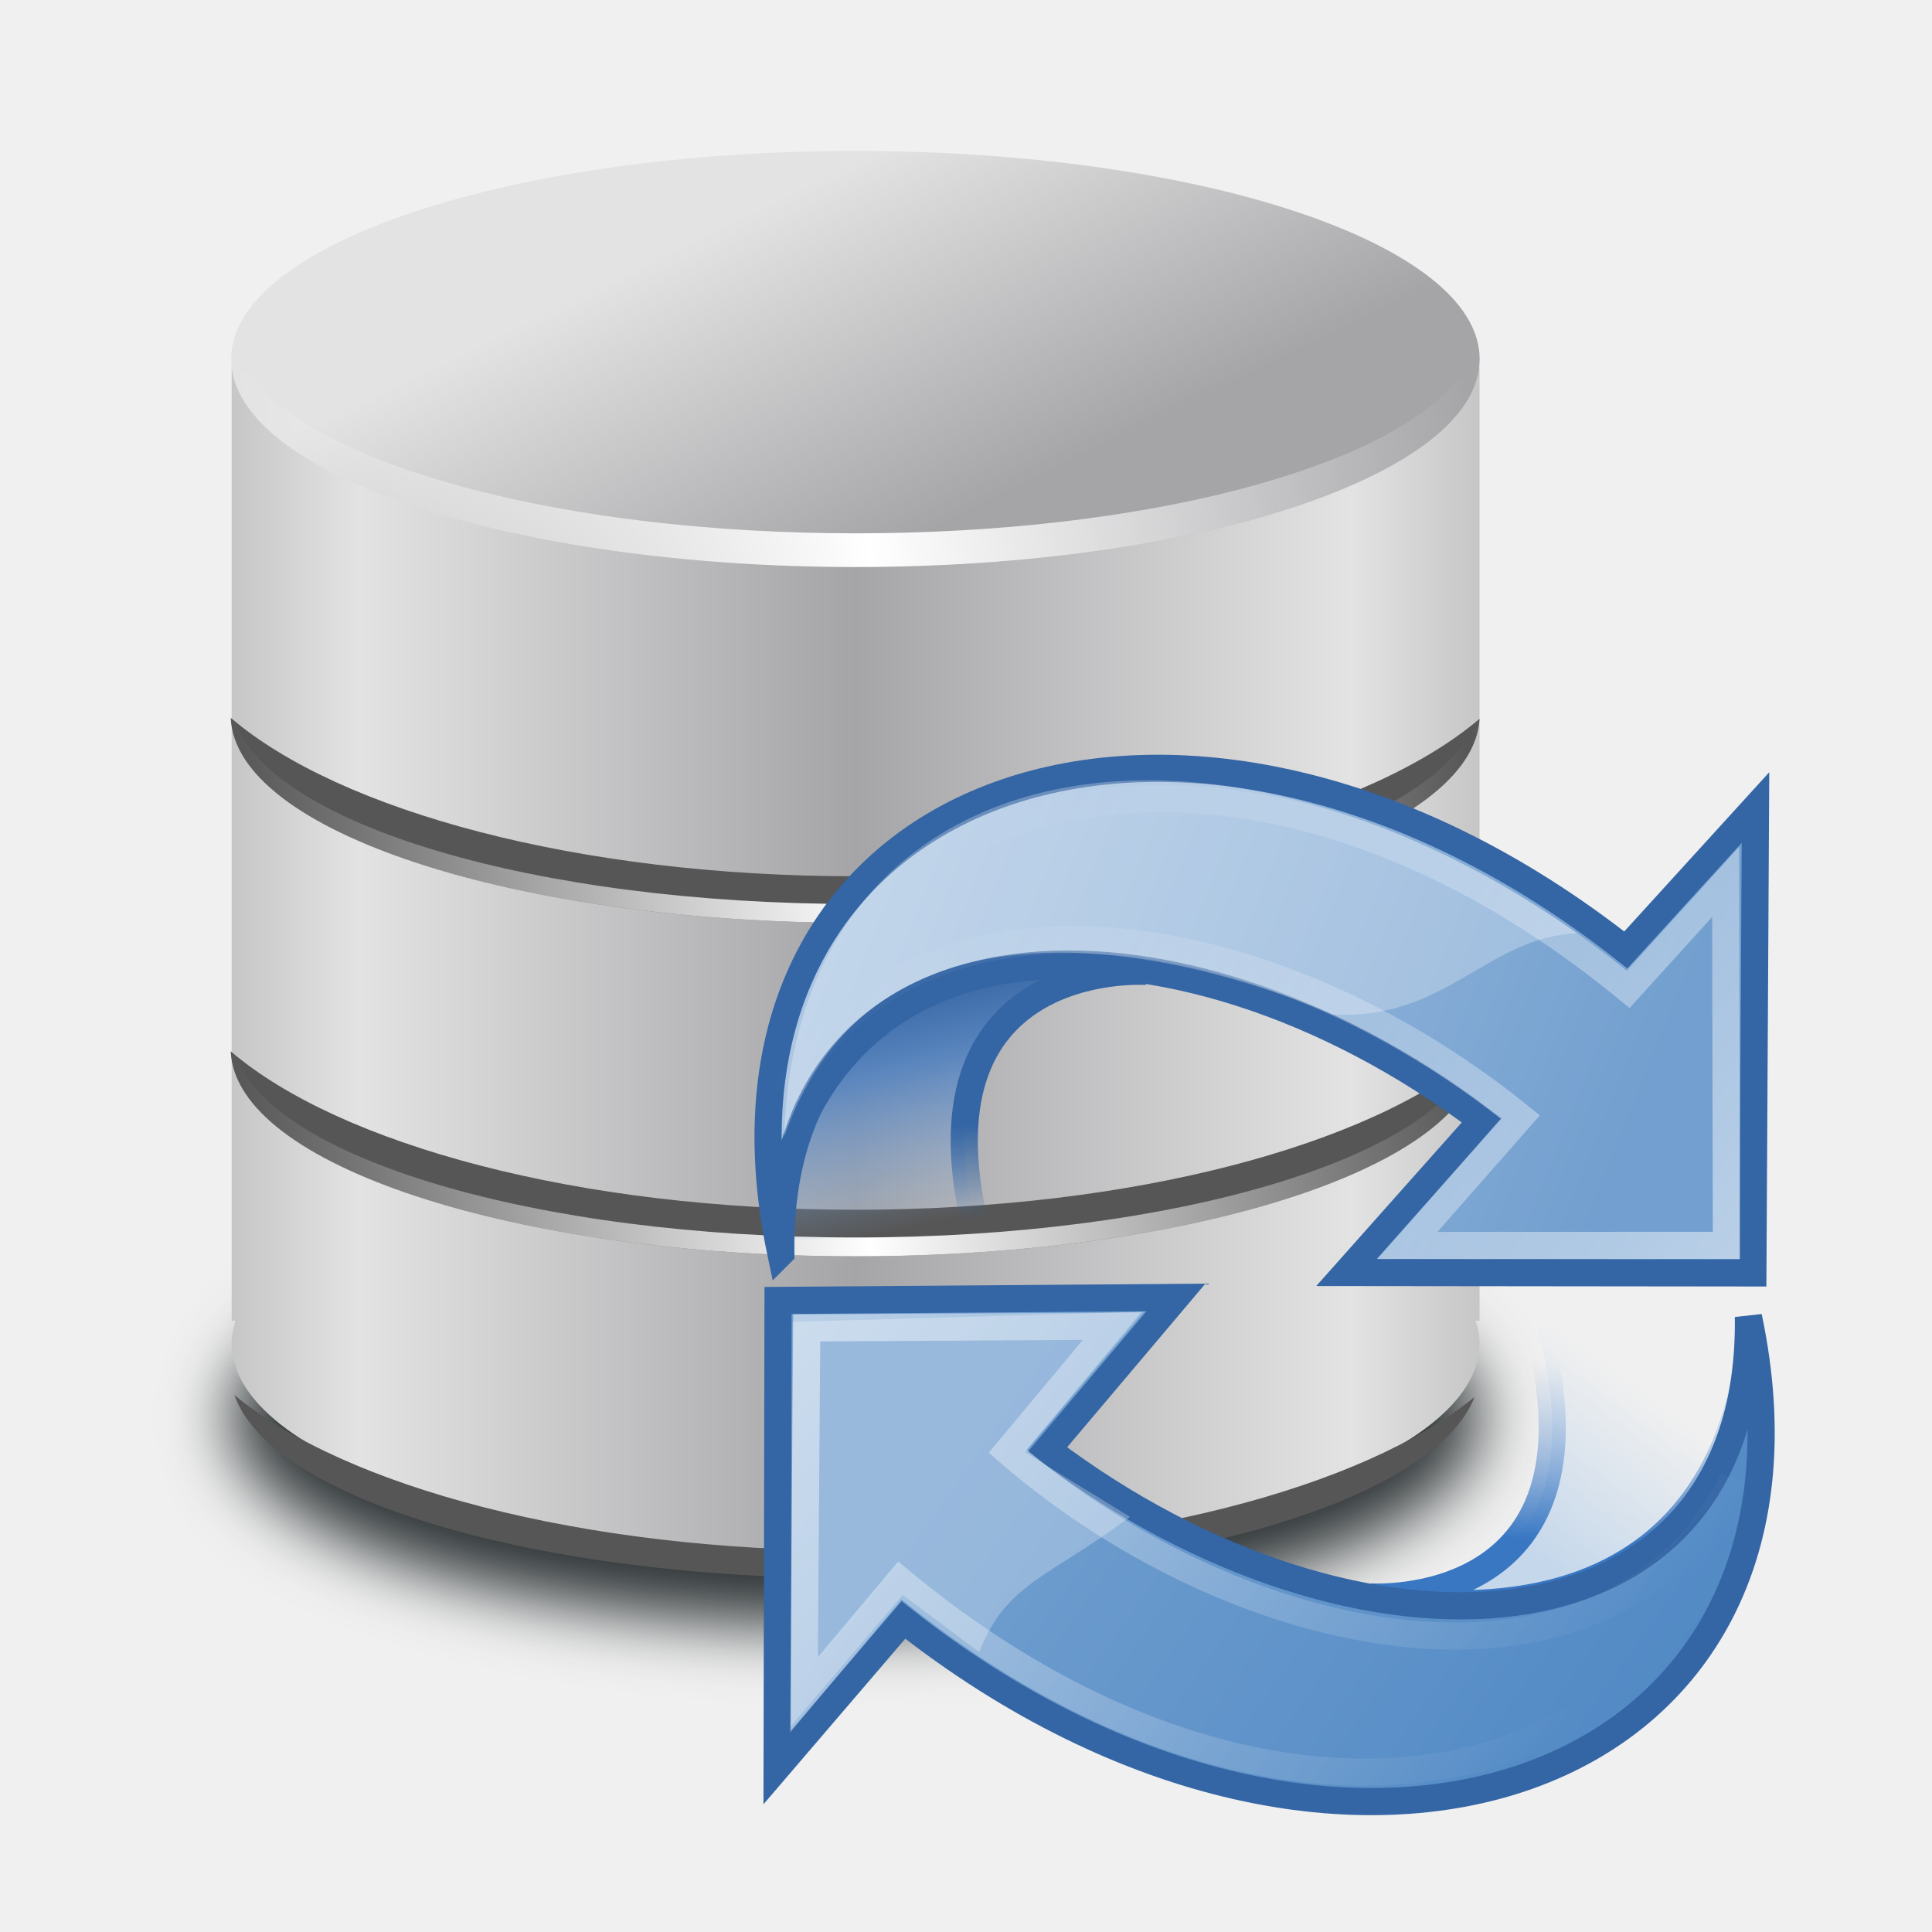
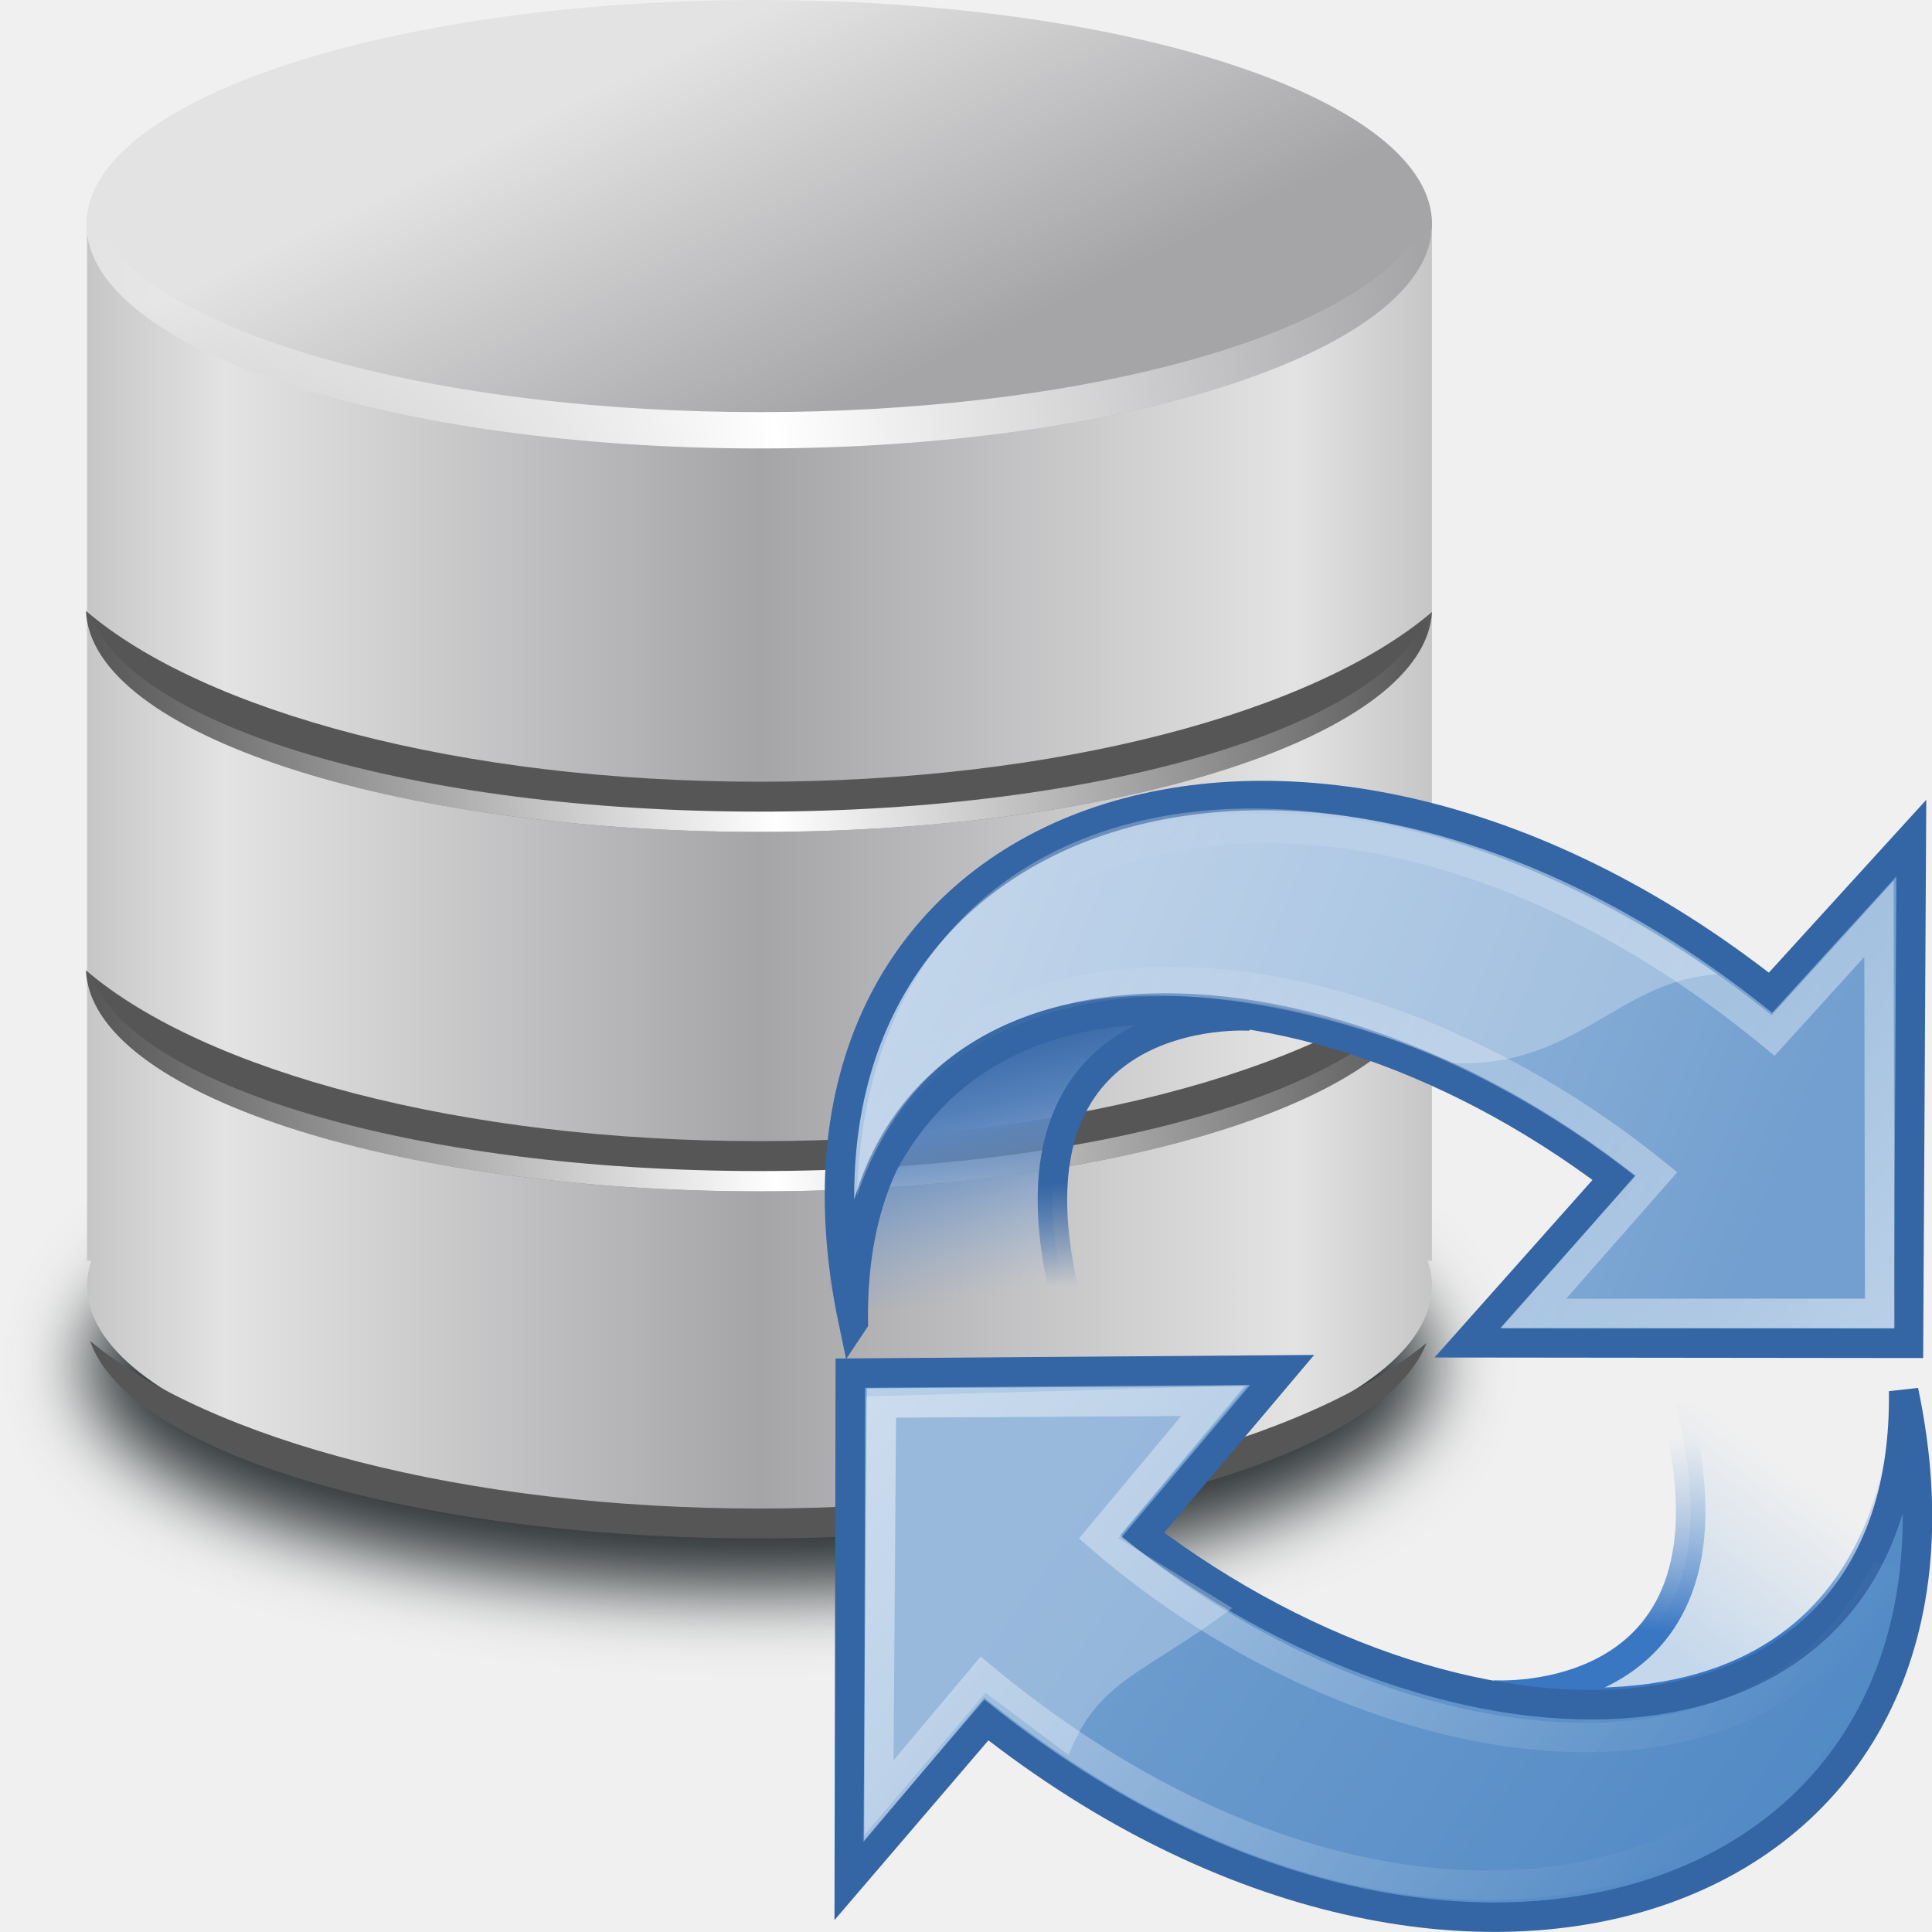
<svg xmlns="http://www.w3.org/2000/svg" xmlns:xlink="http://www.w3.org/1999/xlink" id="svg5378" viewBox="0 0 256 256" version="1.1" width="256" height="256">
  <defs id="defs3">
    <linearGradient id="linearGradient6035">
      <stop id="stop6037" style="stop-color:#ffffff" offset="0" />
      <stop id="stop6039" style="stop-color:#ffffff;stop-opacity:0" offset="1" />
    </linearGradient>
    <filter id="filter6093" height="1.385" width="1.129" color-interpolation-filters="sRGB" y="-0.193" x="-0.064">
      <feGaussianBlur id="feGaussianBlur6095" stdDeviation="0.893" />
    </filter>
    <linearGradient id="linearGradient6110" y2="511.97" spreadMethod="reflect" gradientUnits="userSpaceOnUse" x2="286.63" gradientTransform="matrix(1.1818,0,0,1.1818,-30.649,-69.394)" y1="511.97" x1="269.97">
      <stop id="stop5497" style="stop-color:#c6c6c6" offset="0" />
      <stop id="stop5501" style="stop-color:#e3e3e3" offset=".205" />
      <stop id="stop5499" style="stop-color:#a5a5a8" offset="1" />
    </linearGradient>
    <linearGradient id="linearGradient6112" y2="527.34" gradientUnits="userSpaceOnUse" x2="286.63" y1="518.56" x1="282.36">
      <stop id="stop5468" style="stop-color:#e3e3e3" offset="0" />
      <stop id="stop5470" style="stop-color:#a5a5a8" offset="1" />
    </linearGradient>
    <linearGradient id="linearGradient6114" y2="520.33" xlink:href="#linearGradient6035" spreadMethod="reflect" gradientUnits="userSpaceOnUse" x2="327.78" gradientTransform="translate(0,0.25)" y1="522.61" x1="308.5" />
    <linearGradient id="linearGradient6116" y2="520.33" xlink:href="#linearGradient6035" spreadMethod="reflect" gradientUnits="userSpaceOnUse" x2="327.78" gradientTransform="translate(0,12)" y1="522.61" x1="308.5" />
    <linearGradient id="linearGradient6118" y2="520.33" xlink:href="#linearGradient6035" spreadMethod="reflect" gradientUnits="userSpaceOnUse" x2="327.78" gradientTransform="translate(0,22)" y1="522.61" x1="308.5" />
    <linearGradient id="linearGradient1486" y2="19.115" gradientUnits="userSpaceOnUse" x2="15.419" gradientTransform="translate(0.46541,-0.27759)" y1="10.612" x1="13.479">
      <stop id="stop2833" style="stop-color:#3465a4" offset="0" />
      <stop id="stop2855" style="stop-color:#5b86be" offset=".333" />
      <stop id="stop2835" style="stop-color:#83a8d8;stop-opacity:0" offset="1" />
    </linearGradient>
    <linearGradient id="linearGradient1488" y2="26.194" gradientUnits="userSpaceOnUse" x2="37.065" gradientTransform="rotate(180,23.764,22.9235)" y1="29.73" x1="37.128">
      <stop id="stop2849" style="stop-color:#3465a4" offset="0" />
      <stop id="stop2851" style="stop-color:#3465a4;stop-opacity:0" offset="1" />
    </linearGradient>
    <linearGradient id="linearGradient2386" y2="20.609" gradientUnits="userSpaceOnUse" x2="15.985" y1="36.061" x1="62.514">
      <stop id="stop2382" style="stop-color:#b9cfe7" offset="0" />
      <stop id="stop2384" style="stop-color:#729fcf" offset="1" />
    </linearGradient>
    <linearGradient id="linearGradient1501" y2="50.94" gradientUnits="userSpaceOnUse" x2="45.38" y1="45.264" x1="46.835">
      <stop id="stop2873" style="stop-color:#3465a4" offset="0" />
      <stop id="stop2875" style="stop-color:#3465a4" offset="1" />
    </linearGradient>
    <linearGradient id="linearGradient2696" y2="24.842" gradientUnits="userSpaceOnUse" x2="37.124" y1="30.749" x1="32.648">
      <stop id="stop2692" style="stop-color:#c4d7eb" offset="0" />
      <stop id="stop2694" style="stop-color:#c4d7eb;stop-opacity:0" offset="1" />
    </linearGradient>
    <linearGradient id="linearGradient2688" y2="24.842" gradientUnits="userSpaceOnUse" x2="37.124" y1="31.456" x1="36.714">
      <stop id="stop2684" style="stop-color:#3977c3" offset="0" />
      <stop id="stop2686" style="stop-color:#89aedc;stop-opacity:0" offset="1" />
    </linearGradient>
    <linearGradient id="linearGradient2408" y2="26.649" gradientUnits="userSpaceOnUse" x2="53.589" y1="23.668" x1="18.936">
      <stop id="stop2404" style="stop-color:#729fcf" offset="0" />
      <stop id="stop2406" style="stop-color:#528ac5" offset="1" />
    </linearGradient>
    <linearGradient id="linearGradient1491" y2="26.048" xlink:href="#linearGradient6035" gradientUnits="userSpaceOnUse" x2="52.854" y1="26.048" x1="5.965" />
    <linearGradient xlink:href="#linearGradient2386" id="linearGradient265" gradientUnits="userSpaceOnUse" x1="62.514" y1="36.061" x2="15.985" y2="20.609" />
    <linearGradient xlink:href="#linearGradient1501" id="linearGradient267" gradientUnits="userSpaceOnUse" x1="46.835" y1="45.264" x2="45.38" y2="50.94" />
    <linearGradient xlink:href="#linearGradient2408" id="linearGradient271" gradientUnits="userSpaceOnUse" x1="18.936" y1="23.668" x2="53.589" y2="26.649" />
    <linearGradient xlink:href="#linearGradient2386" id="linearGradient387" gradientUnits="userSpaceOnUse" x1="62.514" y1="36.061" x2="15.985" y2="20.609" />
    <linearGradient xlink:href="#linearGradient1501" id="linearGradient389" gradientUnits="userSpaceOnUse" x1="46.835" y1="45.264" x2="45.38" y2="50.94" />
    <linearGradient xlink:href="#linearGradient2408" id="linearGradient391" gradientUnits="userSpaceOnUse" x1="18.936" y1="23.668" x2="53.589" y2="26.649" />
    <linearGradient xlink:href="#linearGradient1501" id="linearGradient393" gradientUnits="userSpaceOnUse" x1="46.835" y1="45.264" x2="45.38" y2="50.94" />
    <linearGradient xlink:href="#linearGradient6035" id="linearGradient395" gradientUnits="userSpaceOnUse" x1="5.965" y1="26.048" x2="52.854" y2="26.048" />
  </defs>
  <g id="layer1" transform="translate(-285.87,-510.69)">
-     <g id="g6097" transform="matrix(4.1992,0,0,4.1992,-894.5225,-1613.754)">
+     <g id="g6097" transform="matrix(4.525787,0,0,4.525787,-1007.881,-1800.535)">
      <ellipse id="path6079" style="fill:#2e3436;filter:url(#filter6093)" transform="matrix(1.1818,0,0,1.1818,-30.649,-65.984)" cx="286.631" cy="521.78" rx="16.668" ry="5.556" />
      <path id="path5488" style="fill:url(#linearGradient6110)" d="m 288.41,517.5 v 30.092 h 0.125 c -0.081,0.241 -0.125,0.47 -0.125,0.719 0,3.626 8.809,6.562 19.688,6.562 10.879,0 19.688,-2.936 19.688,-6.562 0,-0.249 -0.044,-0.477 -0.125,-0.719 h 0.125 V 517.5 h -39.375 z" />
      <ellipse id="path5460" style="fill:url(#linearGradient6112)" transform="matrix(1.1818,0,0,1.1818,-30.649,-99.394)" cx="286.631" cy="521.78" rx="16.668" ry="5.556" />
      <path id="path6026" style="fill:#565656" d="m 288.38,539.09 c 0.147,3.584 8.932,6.469 19.719,6.469 10.756,0 19.492,-2.868 19.688,-6.438 -3.451,2.936 -10.959,4.969 -19.688,4.969 -8.746,0 -16.277,-2.054 -19.719,-5 z" />
      <path id="path6030" style="fill:url(#linearGradient6114)" d="m 288.38,517.34 c 0.147,3.584 8.932,6.469 19.719,6.469 10.756,0 19.492,-2.868 19.688,-6.438 -0.216,0.183 -0.441,0.355 -0.688,0.531 -0.009,0.012 -0.022,0.02 -0.031,0.031 -2.292,2.777 -9.903,4.812 -18.969,4.812 -9.122,0 -16.786,-2.071 -19.031,-4.875 -0.025,-0.018 -0.038,-0.045 -0.062,-0.062 -0.219,-0.16 -0.432,-0.303 -0.625,-0.469 z" />
      <g id="g6071">
        <g id="g6067" transform="translate(0,-0.52315)">
          <path id="path6022" style="fill:#565656" d="m 288.38,529.09 c 0.147,3.584 8.932,6.469 19.719,6.469 10.756,0 19.492,-2.868 19.688,-6.438 -3.451,2.936 -10.959,4.969 -19.688,4.969 -8.746,0 -16.277,-2.054 -19.719,-5 z" />
          <path id="path6043" style="fill:url(#linearGradient6116)" d="m 288.38,529.09 c 0.147,3.584 8.932,6.469 19.719,6.469 10.756,0 19.492,-2.868 19.688,-6.438 -0.05,0.042 -0.105,0.084 -0.156,0.125 -1.242,3.227 -9.511,5.719 -19.531,5.719 -10.113,0 -18.468,-2.511 -19.594,-5.781 -0.04,-0.032 -0.086,-0.061 -0.125,-0.094 z" />
        </g>
        <path id="path6054" style="fill:url(#linearGradient6118)" d="m 288.38,539.09 c 0.147,3.584 8.932,6.469 19.719,6.469 10.756,0 19.492,-2.868 19.688,-6.438 -0.05,0.042 -0.105,0.084 -0.156,0.125 -1.242,3.227 -9.511,5.719 -19.531,5.719 -10.113,0 -18.468,-2.511 -19.594,-5.781 -0.04,-0.032 -0.086,-0.061 -0.125,-0.094 z" />
      </g>
      <path id="path6060" style="fill:#565656" d="m 288.5,549.94 c 1.126,3.27 9.481,5.781 19.594,5.781 10.021,0 18.289,-2.492 19.531,-5.719 -3.516,2.868 -10.929,4.844 -19.531,4.844 -8.648,0 -16.1,-2.014 -19.594,-4.906 z" />
    </g>
-     <g id="g184" transform="matrix(3.599136,0,0,3.599136,365.2671,601.9406)">
+     <g id="g184" transform="matrix(3.906983,0,0,3.906983,372.8125,604.6439)">
      <path id="path2865" style="color:#000000;display:block;fill:url(#linearGradient1486);stroke:url(#linearGradient1488)" d="m 20.153,10.41 c 0,0 -8.938,-0.625 -6.188,9.875 H 6.278 c 0,0 0.5,-11.875 13.875,-9.875 z" />
      <g id="g1878" style="fill:url(#linearGradient265);stroke:#3465a4" transform="matrix(-0.57905,-0.48923,-0.48923,0.57905,56.916,13.371)">
        <path id="path1880" style="color:#000000;display:block;fill:url(#linearGradient387);stroke:url(#linearGradient389);stroke-width:1.319" d="M 44.307,50.23 C 62.821,35.819 49.665,13.412 22.462,12.498 l -0.348,-9.347 -14.49,17.346 15.09,12.721 c 0,0 -0.252,-9.881 -0.252,-9.881 18.83,0.999 32.982,14.072 21.845,26.892 z" />
      </g>
      <path id="path2839" style="color:#000000;display:block;fill:url(#linearGradient2696);stroke:url(#linearGradient2688)" d="m 28.375,33.438 c 0,0 8.937,0.624 6.187,-9.876 h 7.776 c 0,1.503 -0.588,11.876 -13.963,9.876 z" />
      <g id="g2779" style="color:#000000;display:block;fill:url(#linearGradient271);stroke:url(#linearGradient267);stroke-width:1.319" transform="matrix(0.57905,0.48923,0.48923,-0.57905,-7.921,30.536)">
        <path id="path2781" style="color:#000000;display:block;fill:url(#linearGradient391);stroke:url(#linearGradient393);stroke-width:1.319" d="M 44.307,50.23 C 62.821,35.819 49.665,13.412 22.462,12.498 L 22.399,3.069 7.794,20.424 22.462,33.006 v -9.668 c 18.83,0.999 32.982,14.072 21.845,26.892 z" />
      </g>
      <path id="path2791" style="color:#000000;opacity:0.272;fill:#ffffff" d="m 7.062,38.188 0.062,-14.876 12.937,-0.374 -4.388,5.178 3.867,2.374 c -3,2.25 -4.55,2.422 -5.55,4.984 l -2.817,-2.11 z" />
      <g id="g2793" style="opacity:0.5;fill:none;stroke:#ffffff" transform="matrix(0.50854,0.42965,0.42965,-0.50854,-3.9732,30.541)">
        <path id="path2795" style="color:#000000;display:block;opacity:1;fill:none;stroke:url(#linearGradient395);stroke-width:1.502" d="M 51.09,45.944 C 60.21,30.724 46.632,12.201 19.485,11.949 l 0.028,-8.246 -12.979,15.594 12.834,10.972 c 0,0 0.055,-9.007 0.055,-9.007 17.528,-0.224 35.195,10.103 31.667,24.682 z" />
      </g>
      <g id="g2805" style="opacity:0.5;fill:none;stroke:#ffffff" transform="matrix(-0.50854,-0.42965,-0.42965,0.50854,53.049,13.365)">
        <path id="path2807" style="color:#000000;display:block;opacity:1;fill:none;stroke:url(#linearGradient1491);stroke-width:1.502" d="M 51.39,46.506 C 60.51,31.286 47.051,12.432 19.628,12.07 l -0.285,-8.019 -13.002,15.328 13.468,11.386 -0.182,-9.454 c 18.245,0.382 34.784,10.926 31.763,25.195 z" />
      </g>
      <path id="path2811" style="color:#000000;opacity:0.272;fill:#ffffff" d="m 6.812,16.5 c 3.594,-10.441 16.444,-6.145 20.188,-4.5 4.175,0.211 5.675,-2.835 9,-3 -14.05,-9.79 -28.812,-6.5 -29.188,7.5 z" />
    </g>
  </g>
</svg>
